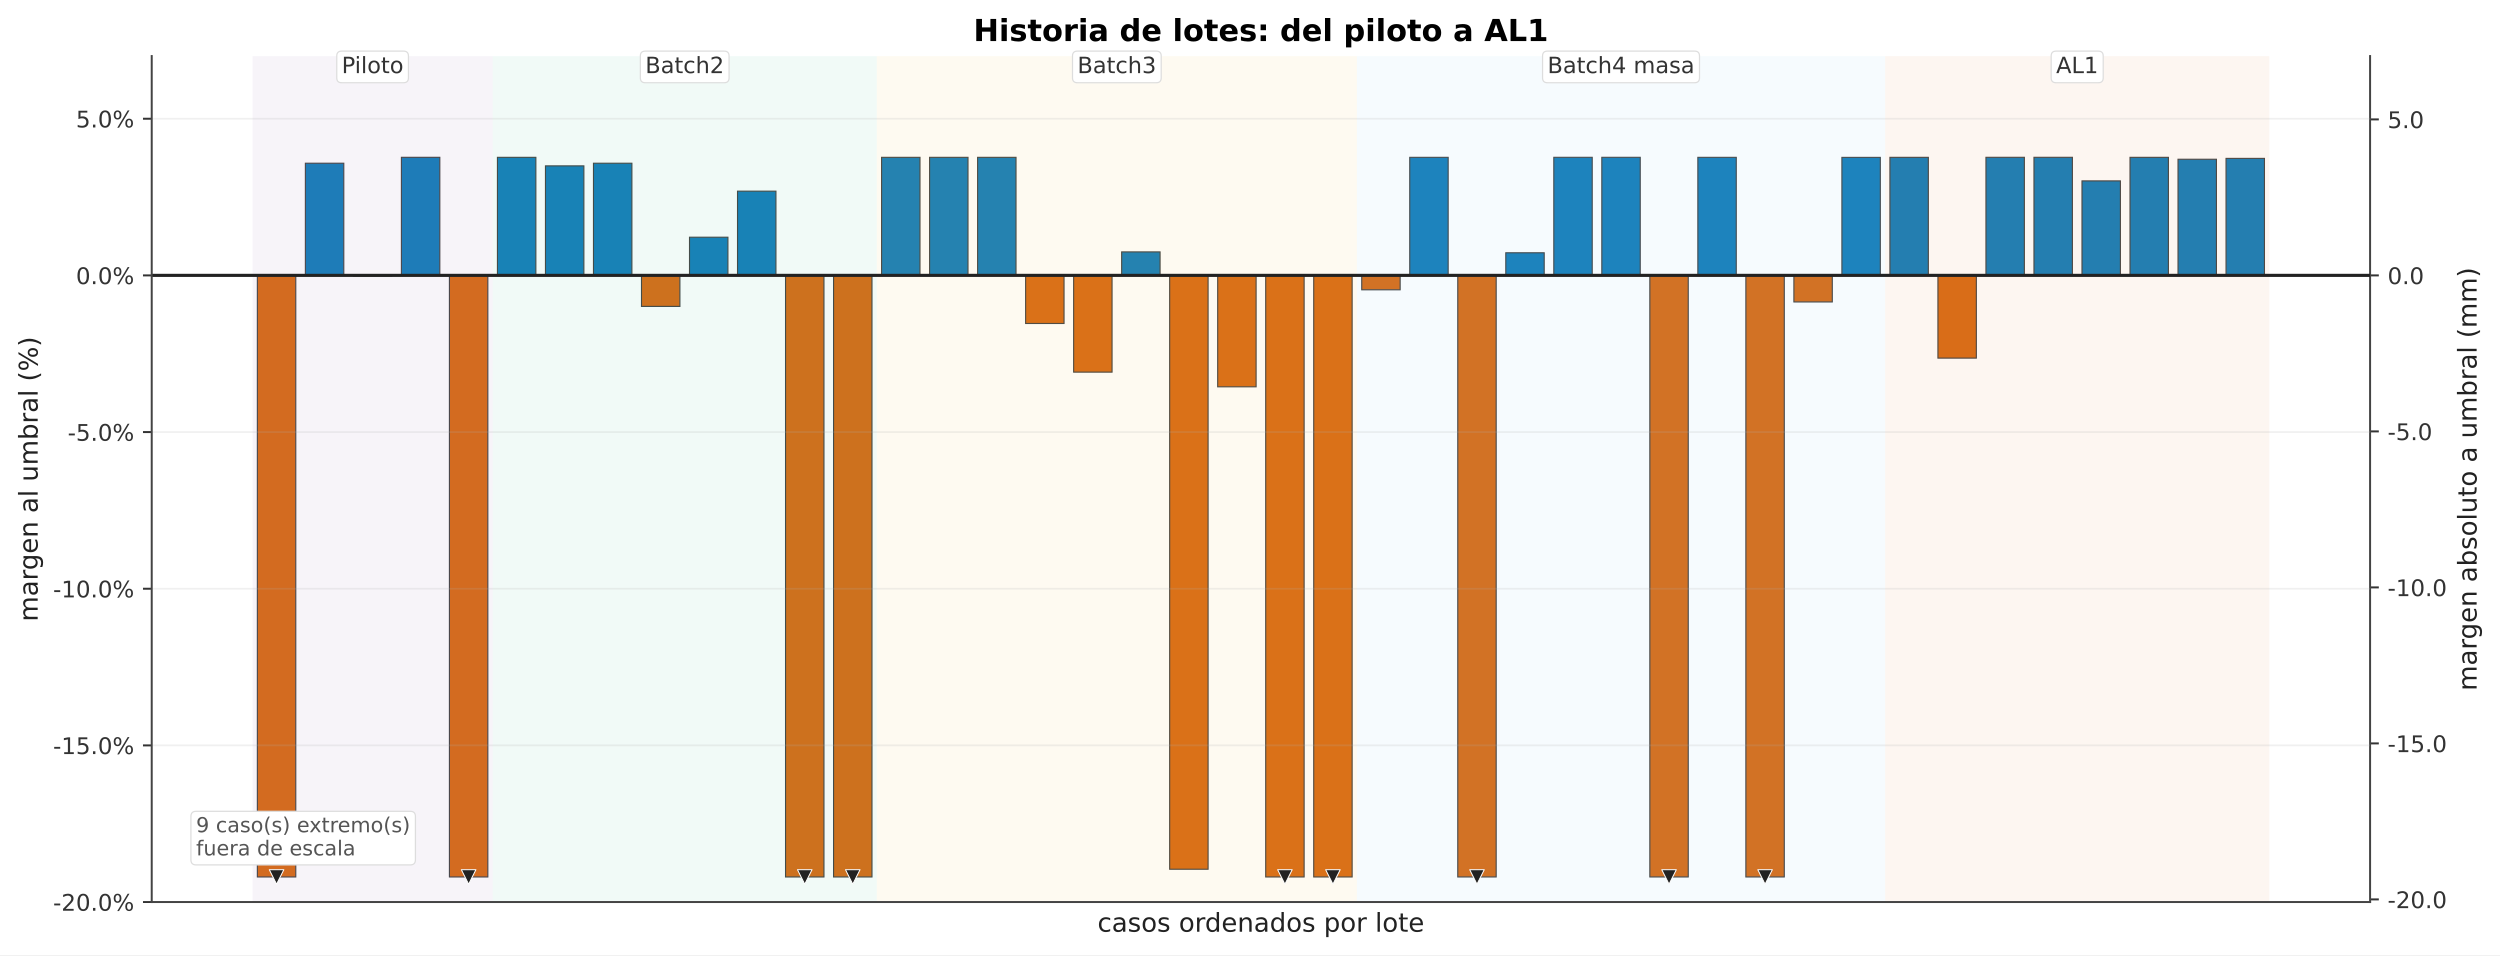
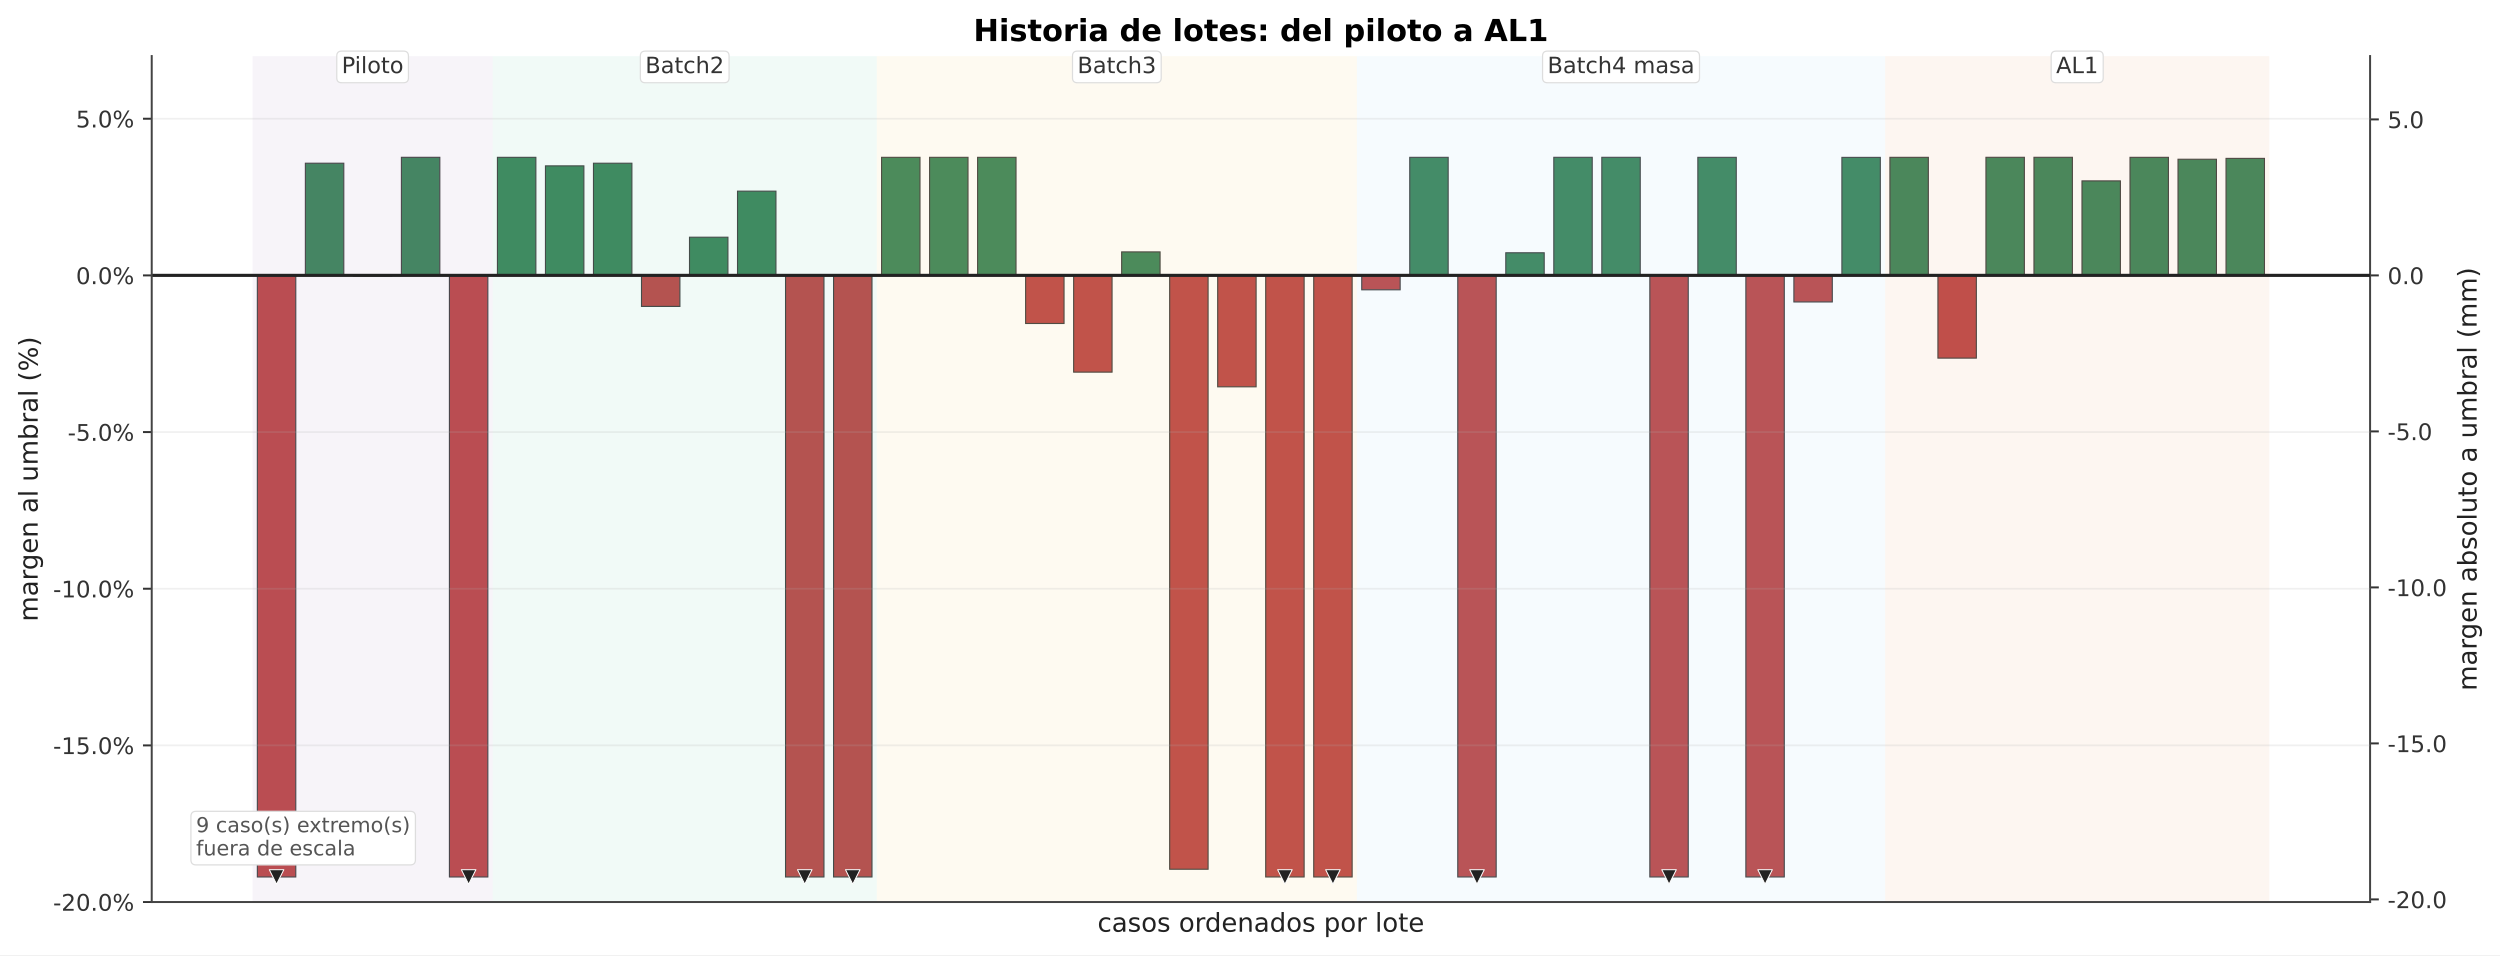
<svg xmlns="http://www.w3.org/2000/svg" xmlns:xlink="http://www.w3.org/1999/xlink" width="1002pt" height="382.8pt" viewBox="0 0 1002 382.8" version="1.1">
  <defs>
    <style type="text/css">*{stroke-linejoin: round; stroke-linecap: butt}</style>
  </defs>
  <g id="figure_1">
    <g id="patch_1">
      <path d="M 0 382.8  L 1002 382.8  L 1002 0  L 0 0  z " style="fill: #ffffff" />
    </g>
    <g id="axes_1">
      <g id="patch_2">
        <path d="M 60.81 361.534  L 949.931 361.534  L 949.931 22.47  L 60.81 22.47  z " style="fill: #ffffff" />
      </g>
      <g id="axes_2">
        <g id="patch_3">
          <path d="M 949.931 361.534  L 949.931 361.534  L 949.931 22.47  L 949.931 22.47  z " style="fill: #ffffff" />
        </g>
        <g id="matplotlib.axis_1" />
        <g id="matplotlib.axis_2">
          <g id="ytick_1">
            <g id="line2d_1">
-               <path d="M 949.931 360.481  L 949.931 360.481  " clip-path="url(#p8ca2797d23)" style="fill: none; stroke: #b0b0b0; stroke-opacity: 0.18; stroke-width: 0.7; stroke-linecap: square" />
+               <path d="M 949.931 360.481  L 949.931 360.481  " clip-path="url(#pc964fae94b)" style="fill: none; stroke: #b0b0b0; stroke-opacity: 0.18; stroke-width: 0.7; stroke-linecap: square" />
            </g>
            <g id="line2d_2">
              <defs>
-                 <path id="m765804d63d" d="M 0 0  L 3.5 0  " style="stroke: #333333; stroke-width: 0.8" />
+                 <path id="mf6c2474840" d="M 0 0  L 3.5 0  " style="stroke: #333333; stroke-width: 0.8" />
              </defs>
              <g>
-                 <use xlink:href="#m765804d63d" x="949.931" y="360.481" style="fill: #333333; stroke: #333333; stroke-width: 0.8" />
+                 <use xlink:href="#mf6c2474840" x="949.931" y="360.481" style="fill: #333333; stroke: #333333; stroke-width: 0.8" />
              </g>
            </g>
            <g id="text_1">
              <text style="font-size: 9.2px; font-family: 'DejaVu Sans', 'Bitstream Vera Sans', 'Computer Modern Sans Serif', 'Lucida Grande', 'Verdana', 'Geneva', 'Lucid', 'Arial', 'Helvetica', 'Avant Garde', sans-serif; text-anchor: start; fill: #333333" x="956.931" y="363.977" transform="rotate(-0 956.9307 363.9766)">-20.0</text>
            </g>
          </g>
          <g id="ytick_2">
            <g id="line2d_3">
-               <path d="M 949.931 297.955  L 949.931 297.955  " clip-path="url(#p8ca2797d23)" style="fill: none; stroke: #b0b0b0; stroke-opacity: 0.18; stroke-width: 0.7; stroke-linecap: square" />
+               <path d="M 949.931 297.955  L 949.931 297.955  " clip-path="url(#pc964fae94b)" style="fill: none; stroke: #b0b0b0; stroke-opacity: 0.18; stroke-width: 0.7; stroke-linecap: square" />
            </g>
            <g id="line2d_4">
              <g>
-                 <use xlink:href="#m765804d63d" x="949.931" y="297.955" style="fill: #333333; stroke: #333333; stroke-width: 0.8" />
+                 <use xlink:href="#mf6c2474840" x="949.931" y="297.955" style="fill: #333333; stroke: #333333; stroke-width: 0.8" />
              </g>
            </g>
            <g id="text_2">
              <text style="font-size: 9.2px; font-family: 'DejaVu Sans', 'Bitstream Vera Sans', 'Computer Modern Sans Serif', 'Lucida Grande', 'Verdana', 'Geneva', 'Lucid', 'Arial', 'Helvetica', 'Avant Garde', sans-serif; text-anchor: start; fill: #333333" x="956.931" y="301.45" transform="rotate(-0 956.9307 301.4502)">-15.0</text>
            </g>
          </g>
          <g id="ytick_3">
            <g id="line2d_5">
-               <path d="M 949.931 235.428  L 949.931 235.428  " clip-path="url(#p8ca2797d23)" style="fill: none; stroke: #b0b0b0; stroke-opacity: 0.18; stroke-width: 0.7; stroke-linecap: square" />
+               <path d="M 949.931 235.428  L 949.931 235.428  " clip-path="url(#pc964fae94b)" style="fill: none; stroke: #b0b0b0; stroke-opacity: 0.18; stroke-width: 0.7; stroke-linecap: square" />
            </g>
            <g id="line2d_6">
              <g>
-                 <use xlink:href="#m765804d63d" x="949.931" y="235.428" style="fill: #333333; stroke: #333333; stroke-width: 0.8" />
+                 <use xlink:href="#mf6c2474840" x="949.931" y="235.428" style="fill: #333333; stroke: #333333; stroke-width: 0.8" />
              </g>
            </g>
            <g id="text_3">
              <text style="font-size: 9.2px; font-family: 'DejaVu Sans', 'Bitstream Vera Sans', 'Computer Modern Sans Serif', 'Lucida Grande', 'Verdana', 'Geneva', 'Lucid', 'Arial', 'Helvetica', 'Avant Garde', sans-serif; text-anchor: start; fill: #333333" x="956.931" y="238.924" transform="rotate(-0 956.9307 238.9238)">-10.0</text>
            </g>
          </g>
          <g id="ytick_4">
            <g id="line2d_7">
-               <path d="M 949.931 172.902  L 949.931 172.902  " clip-path="url(#p8ca2797d23)" style="fill: none; stroke: #b0b0b0; stroke-opacity: 0.18; stroke-width: 0.7; stroke-linecap: square" />
+               <path d="M 949.931 172.902  L 949.931 172.902  " clip-path="url(#pc964fae94b)" style="fill: none; stroke: #b0b0b0; stroke-opacity: 0.18; stroke-width: 0.7; stroke-linecap: square" />
            </g>
            <g id="line2d_8">
              <g>
-                 <use xlink:href="#m765804d63d" x="949.931" y="172.902" style="fill: #333333; stroke: #333333; stroke-width: 0.8" />
+                 <use xlink:href="#mf6c2474840" x="949.931" y="172.902" style="fill: #333333; stroke: #333333; stroke-width: 0.8" />
              </g>
            </g>
            <g id="text_4">
              <text style="font-size: 9.2px; font-family: 'DejaVu Sans', 'Bitstream Vera Sans', 'Computer Modern Sans Serif', 'Lucida Grande', 'Verdana', 'Geneva', 'Lucid', 'Arial', 'Helvetica', 'Avant Garde', sans-serif; text-anchor: start; fill: #333333" x="956.931" y="176.397" transform="rotate(-0 956.9307 176.3973)">-5.0</text>
            </g>
          </g>
          <g id="ytick_5">
            <g id="line2d_9">
-               <path d="M 949.931 110.376  L 949.931 110.376  " clip-path="url(#p8ca2797d23)" style="fill: none; stroke: #b0b0b0; stroke-opacity: 0.18; stroke-width: 0.7; stroke-linecap: square" />
+               <path d="M 949.931 110.376  L 949.931 110.376  " clip-path="url(#pc964fae94b)" style="fill: none; stroke: #b0b0b0; stroke-opacity: 0.18; stroke-width: 0.7; stroke-linecap: square" />
            </g>
            <g id="line2d_10">
              <g>
-                 <use xlink:href="#m765804d63d" x="949.931" y="110.376" style="fill: #333333; stroke: #333333; stroke-width: 0.8" />
+                 <use xlink:href="#mf6c2474840" x="949.931" y="110.376" style="fill: #333333; stroke: #333333; stroke-width: 0.8" />
              </g>
            </g>
            <g id="text_5">
              <text style="font-size: 9.2px; font-family: 'DejaVu Sans', 'Bitstream Vera Sans', 'Computer Modern Sans Serif', 'Lucida Grande', 'Verdana', 'Geneva', 'Lucid', 'Arial', 'Helvetica', 'Avant Garde', sans-serif; text-anchor: start; fill: #333333" x="956.931" y="113.871" transform="rotate(-0 956.9307 113.8709)">0.0</text>
            </g>
          </g>
          <g id="ytick_6">
            <g id="line2d_11">
-               <path d="M 949.931 47.849  L 949.931 47.849  " clip-path="url(#p8ca2797d23)" style="fill: none; stroke: #b0b0b0; stroke-opacity: 0.18; stroke-width: 0.7; stroke-linecap: square" />
+               <path d="M 949.931 47.849  L 949.931 47.849  " clip-path="url(#pc964fae94b)" style="fill: none; stroke: #b0b0b0; stroke-opacity: 0.18; stroke-width: 0.7; stroke-linecap: square" />
            </g>
            <g id="line2d_12">
              <g>
-                 <use xlink:href="#m765804d63d" x="949.931" y="47.849" style="fill: #333333; stroke: #333333; stroke-width: 0.8" />
+                 <use xlink:href="#mf6c2474840" x="949.931" y="47.849" style="fill: #333333; stroke: #333333; stroke-width: 0.8" />
              </g>
            </g>
            <g id="text_6">
              <text style="font-size: 9.2px; font-family: 'DejaVu Sans', 'Bitstream Vera Sans', 'Computer Modern Sans Serif', 'Lucida Grande', 'Verdana', 'Geneva', 'Lucid', 'Arial', 'Helvetica', 'Avant Garde', sans-serif; text-anchor: start; fill: #333333" x="956.931" y="51.344" transform="rotate(-0 956.9307 51.34448)">5.0</text>
            </g>
          </g>
          <g id="text_7">
            <text style="font-size: 10.4px; font-family: 'DejaVu Sans', 'Bitstream Vera Sans', 'Computer Modern Sans Serif', 'Lucida Grande', 'Verdana', 'Geneva', 'Lucid', 'Arial', 'Helvetica', 'Avant Garde', sans-serif; text-anchor: middle; fill: #222222" x="992.637" y="192.002" transform="rotate(-90 992.6366 192.0022)">margen absoluto a umbral (mm)</text>
          </g>
        </g>
        <g id="patch_4">
          <path d="M 949.931 361.534  L 949.931 22.47  " style="fill: none; stroke: #444444; stroke-width: 0.8; stroke-linejoin: miter; stroke-linecap: square" />
        </g>
      </g>
      <g id="patch_5">
-         <path d="M 103.149 110.376  L 118.545 110.376  L 118.545 351.488  L 103.149 351.488  z " clip-path="url(#pd4eadfff8c)" style="fill: #d55e00; opacity: 0.9; stroke: #333333; stroke-width: 0.45; stroke-linejoin: miter" />
+         <path d="M 103.149 110.376  L 118.545 110.376  L 118.545 351.488  L 103.149 351.488  z " clip-path="url(#p8c1055cbd7)" style="fill: #b73b3b; opacity: 0.9; stroke: #333333; stroke-width: 0.45; stroke-linejoin: miter" />
      </g>
      <g id="patch_6">
-         <path d="M 122.394 110.376  L 137.79 110.376  L 137.79 65.421  L 122.394 65.421  z " clip-path="url(#pd4eadfff8c)" style="fill: #0072b2; opacity: 0.9; stroke: #333333; stroke-width: 0.45; stroke-linejoin: miter" />
+         <path d="M 122.394 110.376  L 137.79 110.376  L 137.79 65.421  L 122.394 65.421  z " clip-path="url(#p8c1055cbd7)" style="fill: #2f7d4f; opacity: 0.9; stroke: #333333; stroke-width: 0.45; stroke-linejoin: miter" />
      </g>
      <g id="patch_7">
-         <path d="M 141.639 110.376  L 157.035 110.376  L 157.035 110.64  L 141.639 110.64  z " clip-path="url(#pd4eadfff8c)" style="fill: #d55e00; opacity: 0.9; stroke: #333333; stroke-width: 0.45; stroke-linejoin: miter" />
+         <path d="M 141.639 110.376  L 157.035 110.376  L 157.035 110.64  L 141.639 110.64  z " clip-path="url(#p8c1055cbd7)" style="fill: #b73b3b; opacity: 0.9; stroke: #333333; stroke-width: 0.45; stroke-linejoin: miter" />
      </g>
      <g id="patch_8">
-         <path d="M 160.884 110.376  L 176.28 110.376  L 176.28 63.053  L 160.884 63.053  z " clip-path="url(#pd4eadfff8c)" style="fill: #0072b2; opacity: 0.9; stroke: #333333; stroke-width: 0.45; stroke-linejoin: miter" />
+         <path d="M 160.884 110.376  L 176.28 110.376  L 176.28 63.053  L 160.884 63.053  z " clip-path="url(#p8c1055cbd7)" style="fill: #2f7d4f; opacity: 0.9; stroke: #333333; stroke-width: 0.45; stroke-linejoin: miter" />
      </g>
      <g id="patch_9">
-         <path d="M 180.129 110.376  L 195.525 110.376  L 195.525 351.488  L 180.129 351.488  z " clip-path="url(#pd4eadfff8c)" style="fill: #d55e00; opacity: 0.9; stroke: #333333; stroke-width: 0.45; stroke-linejoin: miter" />
+         <path d="M 180.129 110.376  L 195.525 110.376  L 195.525 351.488  L 180.129 351.488  z " clip-path="url(#p8c1055cbd7)" style="fill: #b73b3b; opacity: 0.9; stroke: #333333; stroke-width: 0.45; stroke-linejoin: miter" />
      </g>
      <g id="patch_10">
-         <path d="M 199.374 110.376  L 214.771 110.376  L 214.771 63.063  L 199.374 63.063  z " clip-path="url(#pd4eadfff8c)" style="fill: #0072b2; opacity: 0.9; stroke: #333333; stroke-width: 0.45; stroke-linejoin: miter" />
+         <path d="M 199.374 110.376  L 214.771 110.376  L 214.771 63.063  L 199.374 63.063  z " clip-path="url(#p8c1055cbd7)" style="fill: #2f7d4f; opacity: 0.9; stroke: #333333; stroke-width: 0.45; stroke-linejoin: miter" />
      </g>
      <g id="patch_11">
-         <path d="M 218.62 110.376  L 234.016 110.376  L 234.016 66.485  L 218.62 66.485  z " clip-path="url(#pd4eadfff8c)" style="fill: #0072b2; opacity: 0.9; stroke: #333333; stroke-width: 0.45; stroke-linejoin: miter" />
+         <path d="M 218.62 110.376  L 234.016 110.376  L 234.016 66.485  L 218.62 66.485  z " clip-path="url(#p8c1055cbd7)" style="fill: #2f7d4f; opacity: 0.9; stroke: #333333; stroke-width: 0.45; stroke-linejoin: miter" />
      </g>
      <g id="patch_12">
-         <path d="M 237.865 110.376  L 253.261 110.376  L 253.261 65.425  L 237.865 65.425  z " clip-path="url(#pd4eadfff8c)" style="fill: #0072b2; opacity: 0.9; stroke: #333333; stroke-width: 0.45; stroke-linejoin: miter" />
+         <path d="M 237.865 110.376  L 253.261 110.376  L 253.261 65.425  L 237.865 65.425  z " clip-path="url(#p8c1055cbd7)" style="fill: #2f7d4f; opacity: 0.9; stroke: #333333; stroke-width: 0.45; stroke-linejoin: miter" />
      </g>
      <g id="patch_13">
-         <path d="M 257.11 110.376  L 272.506 110.376  L 272.506 122.813  L 257.11 122.813  z " clip-path="url(#pd4eadfff8c)" style="fill: #d55e00; opacity: 0.9; stroke: #333333; stroke-width: 0.45; stroke-linejoin: miter" />
+         <path d="M 257.11 110.376  L 272.506 110.376  L 272.506 122.813  L 257.11 122.813  z " clip-path="url(#p8c1055cbd7)" style="fill: #b73b3b; opacity: 0.9; stroke: #333333; stroke-width: 0.45; stroke-linejoin: miter" />
      </g>
      <g id="patch_14">
-         <path d="M 276.355 110.376  L 291.751 110.376  L 291.751 95.075  L 276.355 95.075  z " clip-path="url(#pd4eadfff8c)" style="fill: #0072b2; opacity: 0.9; stroke: #333333; stroke-width: 0.45; stroke-linejoin: miter" />
+         <path d="M 276.355 110.376  L 291.751 110.376  L 291.751 95.075  L 276.355 95.075  z " clip-path="url(#p8c1055cbd7)" style="fill: #2f7d4f; opacity: 0.9; stroke: #333333; stroke-width: 0.45; stroke-linejoin: miter" />
      </g>
      <g id="patch_15">
-         <path d="M 295.6 110.376  L 310.996 110.376  L 310.996 76.618  L 295.6 76.618  z " clip-path="url(#pd4eadfff8c)" style="fill: #0072b2; opacity: 0.9; stroke: #333333; stroke-width: 0.45; stroke-linejoin: miter" />
+         <path d="M 295.6 110.376  L 310.996 110.376  L 310.996 76.618  L 295.6 76.618  z " clip-path="url(#p8c1055cbd7)" style="fill: #2f7d4f; opacity: 0.9; stroke: #333333; stroke-width: 0.45; stroke-linejoin: miter" />
      </g>
      <g id="patch_16">
-         <path d="M 314.845 110.376  L 330.241 110.376  L 330.241 351.488  L 314.845 351.488  z " clip-path="url(#pd4eadfff8c)" style="fill: #d55e00; opacity: 0.9; stroke: #333333; stroke-width: 0.45; stroke-linejoin: miter" />
+         <path d="M 314.845 110.376  L 330.241 110.376  L 330.241 351.488  L 314.845 351.488  z " clip-path="url(#p8c1055cbd7)" style="fill: #b73b3b; opacity: 0.9; stroke: #333333; stroke-width: 0.45; stroke-linejoin: miter" />
      </g>
      <g id="patch_17">
-         <path d="M 334.09 110.376  L 349.486 110.376  L 349.486 351.488  L 334.09 351.488  z " clip-path="url(#pd4eadfff8c)" style="fill: #d55e00; opacity: 0.9; stroke: #333333; stroke-width: 0.45; stroke-linejoin: miter" />
+         <path d="M 334.09 110.376  L 349.486 110.376  L 349.486 351.488  L 334.09 351.488  z " clip-path="url(#p8c1055cbd7)" style="fill: #b73b3b; opacity: 0.9; stroke: #333333; stroke-width: 0.45; stroke-linejoin: miter" />
      </g>
      <g id="patch_18">
-         <path d="M 353.335 110.376  L 368.731 110.376  L 368.731 63.061  L 353.335 63.061  z " clip-path="url(#pd4eadfff8c)" style="fill: #0072b2; opacity: 0.9; stroke: #333333; stroke-width: 0.45; stroke-linejoin: miter" />
+         <path d="M 353.335 110.376  L 368.731 110.376  L 368.731 63.061  L 353.335 63.061  z " clip-path="url(#p8c1055cbd7)" style="fill: #2f7d4f; opacity: 0.9; stroke: #333333; stroke-width: 0.45; stroke-linejoin: miter" />
      </g>
      <g id="patch_19">
-         <path d="M 372.58 110.376  L 387.976 110.376  L 387.976 63.061  L 372.58 63.061  z " clip-path="url(#pd4eadfff8c)" style="fill: #0072b2; opacity: 0.9; stroke: #333333; stroke-width: 0.45; stroke-linejoin: miter" />
+         <path d="M 372.58 110.376  L 387.976 110.376  L 387.976 63.061  L 372.58 63.061  z " clip-path="url(#p8c1055cbd7)" style="fill: #2f7d4f; opacity: 0.9; stroke: #333333; stroke-width: 0.45; stroke-linejoin: miter" />
      </g>
      <g id="patch_20">
-         <path d="M 391.825 110.376  L 407.221 110.376  L 407.221 63.063  L 391.825 63.063  z " clip-path="url(#pd4eadfff8c)" style="fill: #0072b2; opacity: 0.9; stroke: #333333; stroke-width: 0.45; stroke-linejoin: miter" />
+         <path d="M 391.825 110.376  L 407.221 110.376  L 407.221 63.063  L 391.825 63.063  z " clip-path="url(#p8c1055cbd7)" style="fill: #2f7d4f; opacity: 0.9; stroke: #333333; stroke-width: 0.45; stroke-linejoin: miter" />
      </g>
      <g id="patch_21">
-         <path d="M 411.07 110.376  L 426.466 110.376  L 426.466 129.652  L 411.07 129.652  z " clip-path="url(#pd4eadfff8c)" style="fill: #d55e00; opacity: 0.9; stroke: #333333; stroke-width: 0.45; stroke-linejoin: miter" />
+         <path d="M 411.07 110.376  L 426.466 110.376  L 426.466 129.652  L 411.07 129.652  z " clip-path="url(#p8c1055cbd7)" style="fill: #b73b3b; opacity: 0.9; stroke: #333333; stroke-width: 0.45; stroke-linejoin: miter" />
      </g>
      <g id="patch_22">
-         <path d="M 430.315 110.376  L 445.711 110.376  L 445.711 149.148  L 430.315 149.148  z " clip-path="url(#pd4eadfff8c)" style="fill: #d55e00; opacity: 0.9; stroke: #333333; stroke-width: 0.45; stroke-linejoin: miter" />
+         <path d="M 430.315 110.376  L 445.711 110.376  L 445.711 149.148  L 430.315 149.148  z " clip-path="url(#p8c1055cbd7)" style="fill: #b73b3b; opacity: 0.9; stroke: #333333; stroke-width: 0.45; stroke-linejoin: miter" />
      </g>
      <g id="patch_23">
-         <path d="M 449.56 110.376  L 464.956 110.376  L 464.956 100.963  L 449.56 100.963  z " clip-path="url(#pd4eadfff8c)" style="fill: #0072b2; opacity: 0.9; stroke: #333333; stroke-width: 0.45; stroke-linejoin: miter" />
+         <path d="M 449.56 110.376  L 464.956 110.376  L 464.956 100.963  L 449.56 100.963  z " clip-path="url(#p8c1055cbd7)" style="fill: #2f7d4f; opacity: 0.9; stroke: #333333; stroke-width: 0.45; stroke-linejoin: miter" />
      </g>
      <g id="patch_24">
-         <path d="M 468.805 110.376  L 484.201 110.376  L 484.201 348.387  L 468.805 348.387  z " clip-path="url(#pd4eadfff8c)" style="fill: #d55e00; opacity: 0.9; stroke: #333333; stroke-width: 0.45; stroke-linejoin: miter" />
+         <path d="M 468.805 110.376  L 484.201 110.376  L 484.201 348.387  L 468.805 348.387  z " clip-path="url(#p8c1055cbd7)" style="fill: #b73b3b; opacity: 0.9; stroke: #333333; stroke-width: 0.45; stroke-linejoin: miter" />
      </g>
      <g id="patch_25">
-         <path d="M 488.05 110.376  L 503.446 110.376  L 503.446 155.038  L 488.05 155.038  z " clip-path="url(#pd4eadfff8c)" style="fill: #d55e00; opacity: 0.9; stroke: #333333; stroke-width: 0.45; stroke-linejoin: miter" />
+         <path d="M 488.05 110.376  L 503.446 110.376  L 503.446 155.038  L 488.05 155.038  z " clip-path="url(#p8c1055cbd7)" style="fill: #b73b3b; opacity: 0.9; stroke: #333333; stroke-width: 0.45; stroke-linejoin: miter" />
      </g>
      <g id="patch_26">
-         <path d="M 507.295 110.376  L 522.691 110.376  L 522.691 351.488  L 507.295 351.488  z " clip-path="url(#pd4eadfff8c)" style="fill: #d55e00; opacity: 0.9; stroke: #333333; stroke-width: 0.45; stroke-linejoin: miter" />
+         <path d="M 507.295 110.376  L 522.691 110.376  L 522.691 351.488  L 507.295 351.488  z " clip-path="url(#p8c1055cbd7)" style="fill: #b73b3b; opacity: 0.9; stroke: #333333; stroke-width: 0.45; stroke-linejoin: miter" />
      </g>
      <g id="patch_27">
-         <path d="M 526.54 110.376  L 541.936 110.376  L 541.936 351.488  L 526.54 351.488  z " clip-path="url(#pd4eadfff8c)" style="fill: #d55e00; opacity: 0.9; stroke: #333333; stroke-width: 0.45; stroke-linejoin: miter" />
+         <path d="M 526.54 110.376  L 541.936 110.376  L 541.936 351.488  L 526.54 351.488  z " clip-path="url(#p8c1055cbd7)" style="fill: #b73b3b; opacity: 0.9; stroke: #333333; stroke-width: 0.45; stroke-linejoin: miter" />
      </g>
      <g id="patch_28">
-         <path d="M 545.785 110.376  L 561.181 110.376  L 561.181 116.154  L 545.785 116.154  z " clip-path="url(#pd4eadfff8c)" style="fill: #d55e00; opacity: 0.9; stroke: #333333; stroke-width: 0.45; stroke-linejoin: miter" />
+         <path d="M 545.785 110.376  L 561.181 110.376  L 561.181 116.154  L 545.785 116.154  z " clip-path="url(#p8c1055cbd7)" style="fill: #b73b3b; opacity: 0.9; stroke: #333333; stroke-width: 0.45; stroke-linejoin: miter" />
      </g>
      <g id="patch_29">
-         <path d="M 565.03 110.376  L 580.426 110.376  L 580.426 63.061  L 565.03 63.061  z " clip-path="url(#pd4eadfff8c)" style="fill: #0072b2; opacity: 0.9; stroke: #333333; stroke-width: 0.45; stroke-linejoin: miter" />
+         <path d="M 565.03 110.376  L 580.426 110.376  L 580.426 63.061  L 565.03 63.061  z " clip-path="url(#p8c1055cbd7)" style="fill: #2f7d4f; opacity: 0.9; stroke: #333333; stroke-width: 0.45; stroke-linejoin: miter" />
      </g>
      <g id="patch_30">
-         <path d="M 584.275 110.376  L 599.671 110.376  L 599.671 351.488  L 584.275 351.488  z " clip-path="url(#pd4eadfff8c)" style="fill: #d55e00; opacity: 0.9; stroke: #333333; stroke-width: 0.45; stroke-linejoin: miter" />
+         <path d="M 584.275 110.376  L 599.671 110.376  L 599.671 351.488  L 584.275 351.488  z " clip-path="url(#p8c1055cbd7)" style="fill: #b73b3b; opacity: 0.9; stroke: #333333; stroke-width: 0.45; stroke-linejoin: miter" />
      </g>
      <g id="patch_31">
-         <path d="M 603.52 110.376  L 618.916 110.376  L 618.916 101.313  L 603.52 101.313  z " clip-path="url(#pd4eadfff8c)" style="fill: #0072b2; opacity: 0.9; stroke: #333333; stroke-width: 0.45; stroke-linejoin: miter" />
+         <path d="M 603.52 110.376  L 618.916 110.376  L 618.916 101.313  L 603.52 101.313  z " clip-path="url(#p8c1055cbd7)" style="fill: #2f7d4f; opacity: 0.9; stroke: #333333; stroke-width: 0.45; stroke-linejoin: miter" />
      </g>
      <g id="patch_32">
-         <path d="M 622.765 110.376  L 638.161 110.376  L 638.161 63.051  L 622.765 63.051  z " clip-path="url(#pd4eadfff8c)" style="fill: #0072b2; opacity: 0.9; stroke: #333333; stroke-width: 0.45; stroke-linejoin: miter" />
+         <path d="M 622.765 110.376  L 638.161 110.376  L 638.161 63.051  L 622.765 63.051  z " clip-path="url(#p8c1055cbd7)" style="fill: #2f7d4f; opacity: 0.9; stroke: #333333; stroke-width: 0.45; stroke-linejoin: miter" />
      </g>
      <g id="patch_33">
-         <path d="M 642.01 110.376  L 657.406 110.376  L 657.406 63.051  L 642.01 63.051  z " clip-path="url(#pd4eadfff8c)" style="fill: #0072b2; opacity: 0.9; stroke: #333333; stroke-width: 0.45; stroke-linejoin: miter" />
+         <path d="M 642.01 110.376  L 657.406 110.376  L 657.406 63.051  L 642.01 63.051  z " clip-path="url(#p8c1055cbd7)" style="fill: #2f7d4f; opacity: 0.9; stroke: #333333; stroke-width: 0.45; stroke-linejoin: miter" />
      </g>
      <g id="patch_34">
-         <path d="M 661.255 110.376  L 676.651 110.376  L 676.651 351.488  L 661.255 351.488  z " clip-path="url(#pd4eadfff8c)" style="fill: #d55e00; opacity: 0.9; stroke: #333333; stroke-width: 0.45; stroke-linejoin: miter" />
+         <path d="M 661.255 110.376  L 676.651 110.376  L 676.651 351.488  L 661.255 351.488  z " clip-path="url(#p8c1055cbd7)" style="fill: #b73b3b; opacity: 0.9; stroke: #333333; stroke-width: 0.45; stroke-linejoin: miter" />
      </g>
      <g id="patch_35">
-         <path d="M 680.5 110.376  L 695.896 110.376  L 695.896 63.065  L 680.5 63.065  z " clip-path="url(#pd4eadfff8c)" style="fill: #0072b2; opacity: 0.9; stroke: #333333; stroke-width: 0.45; stroke-linejoin: miter" />
+         <path d="M 680.5 110.376  L 695.896 110.376  L 695.896 63.065  L 680.5 63.065  z " clip-path="url(#p8c1055cbd7)" style="fill: #2f7d4f; opacity: 0.9; stroke: #333333; stroke-width: 0.45; stroke-linejoin: miter" />
      </g>
      <g id="patch_36">
-         <path d="M 699.745 110.376  L 715.141 110.376  L 715.141 351.488  L 699.745 351.488  z " clip-path="url(#pd4eadfff8c)" style="fill: #d55e00; opacity: 0.9; stroke: #333333; stroke-width: 0.45; stroke-linejoin: miter" />
+         <path d="M 699.745 110.376  L 715.141 110.376  L 715.141 351.488  L 699.745 351.488  z " clip-path="url(#p8c1055cbd7)" style="fill: #b73b3b; opacity: 0.9; stroke: #333333; stroke-width: 0.45; stroke-linejoin: miter" />
      </g>
      <g id="patch_37">
-         <path d="M 718.99 110.376  L 734.386 110.376  L 734.386 121.024  L 718.99 121.024  z " clip-path="url(#pd4eadfff8c)" style="fill: #d55e00; opacity: 0.9; stroke: #333333; stroke-width: 0.45; stroke-linejoin: miter" />
+         <path d="M 718.99 110.376  L 734.386 110.376  L 734.386 121.024  L 718.99 121.024  z " clip-path="url(#p8c1055cbd7)" style="fill: #b73b3b; opacity: 0.9; stroke: #333333; stroke-width: 0.45; stroke-linejoin: miter" />
      </g>
      <g id="patch_38">
-         <path d="M 738.235 110.376  L 753.631 110.376  L 753.631 63.079  L 738.235 63.079  z " clip-path="url(#pd4eadfff8c)" style="fill: #0072b2; opacity: 0.9; stroke: #333333; stroke-width: 0.45; stroke-linejoin: miter" />
+         <path d="M 738.235 110.376  L 753.631 110.376  L 753.631 63.079  L 738.235 63.079  z " clip-path="url(#p8c1055cbd7)" style="fill: #2f7d4f; opacity: 0.9; stroke: #333333; stroke-width: 0.45; stroke-linejoin: miter" />
      </g>
      <g id="patch_39">
-         <path d="M 757.48 110.376  L 772.876 110.376  L 772.876 63.061  L 757.48 63.061  z " clip-path="url(#pd4eadfff8c)" style="fill: #0072b2; opacity: 0.9; stroke: #333333; stroke-width: 0.45; stroke-linejoin: miter" />
+         <path d="M 757.48 110.376  L 772.876 110.376  L 772.876 63.061  L 757.48 63.061  z " clip-path="url(#p8c1055cbd7)" style="fill: #2f7d4f; opacity: 0.9; stroke: #333333; stroke-width: 0.45; stroke-linejoin: miter" />
      </g>
      <g id="patch_40">
-         <path d="M 776.725 110.376  L 792.121 110.376  L 792.121 143.531  L 776.725 143.531  z " clip-path="url(#pd4eadfff8c)" style="fill: #d55e00; opacity: 0.9; stroke: #333333; stroke-width: 0.45; stroke-linejoin: miter" />
+         <path d="M 776.725 110.376  L 792.121 110.376  L 792.121 143.531  L 776.725 143.531  z " clip-path="url(#p8c1055cbd7)" style="fill: #b73b3b; opacity: 0.9; stroke: #333333; stroke-width: 0.45; stroke-linejoin: miter" />
      </g>
      <g id="patch_41">
-         <path d="M 795.97 110.376  L 811.366 110.376  L 811.366 63.049  L 795.97 63.049  z " clip-path="url(#pd4eadfff8c)" style="fill: #0072b2; opacity: 0.9; stroke: #333333; stroke-width: 0.45; stroke-linejoin: miter" />
+         <path d="M 795.97 110.376  L 811.366 110.376  L 811.366 63.049  L 795.97 63.049  z " clip-path="url(#p8c1055cbd7)" style="fill: #2f7d4f; opacity: 0.9; stroke: #333333; stroke-width: 0.45; stroke-linejoin: miter" />
      </g>
      <g id="patch_42">
-         <path d="M 815.215 110.376  L 830.612 110.376  L 830.612 63.049  L 815.215 63.049  z " clip-path="url(#pd4eadfff8c)" style="fill: #0072b2; opacity: 0.9; stroke: #333333; stroke-width: 0.45; stroke-linejoin: miter" />
+         <path d="M 815.215 110.376  L 830.612 110.376  L 830.612 63.049  L 815.215 63.049  z " clip-path="url(#p8c1055cbd7)" style="fill: #2f7d4f; opacity: 0.9; stroke: #333333; stroke-width: 0.45; stroke-linejoin: miter" />
      </g>
      <g id="patch_43">
-         <path d="M 834.461 110.376  L 849.857 110.376  L 849.857 72.503  L 834.461 72.503  z " clip-path="url(#pd4eadfff8c)" style="fill: #0072b2; opacity: 0.9; stroke: #333333; stroke-width: 0.45; stroke-linejoin: miter" />
+         <path d="M 834.461 110.376  L 849.857 110.376  L 849.857 72.503  L 834.461 72.503  z " clip-path="url(#p8c1055cbd7)" style="fill: #2f7d4f; opacity: 0.9; stroke: #333333; stroke-width: 0.45; stroke-linejoin: miter" />
      </g>
      <g id="patch_44">
-         <path d="M 853.706 110.376  L 869.102 110.376  L 869.102 63.064  L 853.706 63.064  z " clip-path="url(#pd4eadfff8c)" style="fill: #0072b2; opacity: 0.9; stroke: #333333; stroke-width: 0.45; stroke-linejoin: miter" />
+         <path d="M 853.706 110.376  L 869.102 110.376  L 869.102 63.064  L 853.706 63.064  z " clip-path="url(#p8c1055cbd7)" style="fill: #2f7d4f; opacity: 0.9; stroke: #333333; stroke-width: 0.45; stroke-linejoin: miter" />
      </g>
      <g id="patch_45">
-         <path d="M 872.951 110.376  L 888.347 110.376  L 888.347 63.829  L 872.951 63.829  z " clip-path="url(#pd4eadfff8c)" style="fill: #0072b2; opacity: 0.9; stroke: #333333; stroke-width: 0.45; stroke-linejoin: miter" />
+         <path d="M 872.951 110.376  L 888.347 110.376  L 888.347 63.829  L 872.951 63.829  z " clip-path="url(#p8c1055cbd7)" style="fill: #2f7d4f; opacity: 0.9; stroke: #333333; stroke-width: 0.45; stroke-linejoin: miter" />
      </g>
      <g id="patch_46">
-         <path d="M 892.196 110.376  L 907.592 110.376  L 907.592 63.483  L 892.196 63.483  z " clip-path="url(#pd4eadfff8c)" style="fill: #0072b2; opacity: 0.9; stroke: #333333; stroke-width: 0.45; stroke-linejoin: miter" />
+         <path d="M 892.196 110.376  L 907.592 110.376  L 907.592 63.483  L 892.196 63.483  z " clip-path="url(#p8c1055cbd7)" style="fill: #2f7d4f; opacity: 0.9; stroke: #333333; stroke-width: 0.45; stroke-linejoin: miter" />
      </g>
      <g id="patch_47">
-         <path d="M 101.225 361.534  L 197.45 361.534  L 197.45 22.47  L 101.225 22.47  z " clip-path="url(#pd4eadfff8c)" style="fill: #6a3d9a; opacity: 0.055" />
+         <path d="M 101.225 361.534  L 197.45 361.534  L 197.45 22.47  L 101.225 22.47  z " clip-path="url(#p8c1055cbd7)" style="fill: #6a3d9a; opacity: 0.055" />
      </g>
      <g id="patch_48">
-         <path d="M 197.45 361.534  L 351.41 361.534  L 351.41 22.47  L 197.45 22.47  z " clip-path="url(#pd4eadfff8c)" style="fill: #009e73; opacity: 0.055" />
+         <path d="M 197.45 361.534  L 351.41 361.534  L 351.41 22.47  L 197.45 22.47  z " clip-path="url(#p8c1055cbd7)" style="fill: #009e73; opacity: 0.055" />
      </g>
      <g id="patch_49">
-         <path d="M 351.41 361.534  L 543.861 361.534  L 543.861 22.47  L 351.41 22.47  z " clip-path="url(#pd4eadfff8c)" style="fill: #e69f00; opacity: 0.055" />
+         <path d="M 351.41 361.534  L 543.861 361.534  L 543.861 22.47  L 351.41 22.47  z " clip-path="url(#p8c1055cbd7)" style="fill: #e69f00; opacity: 0.055" />
      </g>
      <g id="patch_50">
-         <path d="M 543.861 361.534  L 755.556 361.534  L 755.556 22.47  L 543.861 22.47  z " clip-path="url(#pd4eadfff8c)" style="fill: #56b4e9; opacity: 0.055" />
+         <path d="M 543.861 361.534  L 755.556 361.534  L 755.556 22.47  L 543.861 22.47  z " clip-path="url(#p8c1055cbd7)" style="fill: #56b4e9; opacity: 0.055" />
      </g>
      <g id="patch_51">
-         <path d="M 755.556 361.534  L 909.516 361.534  L 909.516 22.47  L 755.556 22.47  z " clip-path="url(#pd4eadfff8c)" style="fill: #d55e00; opacity: 0.055" />
+         <path d="M 755.556 361.534  L 909.516 361.534  L 909.516 22.47  L 755.556 22.47  z " clip-path="url(#p8c1055cbd7)" style="fill: #d55e00; opacity: 0.055" />
      </g>
      <g id="matplotlib.axis_3">
        <g id="text_8">
          <text style="font-size: 10.4px; font-family: 'DejaVu Sans', 'Bitstream Vera Sans', 'Computer Modern Sans Serif', 'Lucida Grande', 'Verdana', 'Geneva', 'Lucid', 'Arial', 'Helvetica', 'Avant Garde', sans-serif; text-anchor: middle; fill: #222222" x="505.37" y="373.437" transform="rotate(-0 505.3705 373.4366)">casos ordenados por lote</text>
        </g>
      </g>
      <g id="matplotlib.axis_4">
        <g id="ytick_7">
          <g id="line2d_13">
-             <path d="M 60.81 361.534  L 949.931 361.534  " clip-path="url(#pd4eadfff8c)" style="fill: none; stroke: #b0b0b0; stroke-opacity: 0.18; stroke-width: 0.7; stroke-linecap: square" />
+             <path d="M 60.81 361.534  L 949.931 361.534  " clip-path="url(#p8c1055cbd7)" style="fill: none; stroke: #b0b0b0; stroke-opacity: 0.18; stroke-width: 0.7; stroke-linecap: square" />
          </g>
          <g id="line2d_14">
            <defs>
-               <path id="m9df0188b90" d="M 0 0  L -3.5 0  " style="stroke: #333333; stroke-width: 0.8" />
+               <path id="mddeb57ab14" d="M 0 0  L -3.5 0  " style="stroke: #333333; stroke-width: 0.8" />
            </defs>
            <g>
-               <use xlink:href="#m9df0188b90" x="60.81" y="361.534" style="fill: #333333; stroke: #333333; stroke-width: 0.8" />
+               <use xlink:href="#mddeb57ab14" x="60.81" y="361.534" style="fill: #333333; stroke: #333333; stroke-width: 0.8" />
            </g>
          </g>
          <g id="text_9">
            <text style="font-size: 9.2px; font-family: 'DejaVu Sans', 'Bitstream Vera Sans', 'Computer Modern Sans Serif', 'Lucida Grande', 'Verdana', 'Geneva', 'Lucid', 'Arial', 'Helvetica', 'Avant Garde', sans-serif; text-anchor: end; fill: #333333" x="53.81" y="365.03" transform="rotate(-0 53.81025 365.0296)">-20.0%</text>
          </g>
        </g>
        <g id="ytick_8">
          <g id="line2d_15">
-             <path d="M 60.81 298.745  L 949.931 298.745  " clip-path="url(#pd4eadfff8c)" style="fill: none; stroke: #b0b0b0; stroke-opacity: 0.18; stroke-width: 0.7; stroke-linecap: square" />
+             <path d="M 60.81 298.745  L 949.931 298.745  " clip-path="url(#p8c1055cbd7)" style="fill: none; stroke: #b0b0b0; stroke-opacity: 0.18; stroke-width: 0.7; stroke-linecap: square" />
          </g>
          <g id="line2d_16">
            <g>
-               <use xlink:href="#m9df0188b90" x="60.81" y="298.745" style="fill: #333333; stroke: #333333; stroke-width: 0.8" />
+               <use xlink:href="#mddeb57ab14" x="60.81" y="298.745" style="fill: #333333; stroke: #333333; stroke-width: 0.8" />
            </g>
          </g>
          <g id="text_10">
            <text style="font-size: 9.2px; font-family: 'DejaVu Sans', 'Bitstream Vera Sans', 'Computer Modern Sans Serif', 'Lucida Grande', 'Verdana', 'Geneva', 'Lucid', 'Arial', 'Helvetica', 'Avant Garde', sans-serif; text-anchor: end; fill: #333333" x="53.81" y="302.24" transform="rotate(-0 53.81025 302.2399)">-15.0%</text>
          </g>
        </g>
        <g id="ytick_9">
          <g id="line2d_17">
-             <path d="M 60.81 235.955  L 949.931 235.955  " clip-path="url(#pd4eadfff8c)" style="fill: none; stroke: #b0b0b0; stroke-opacity: 0.18; stroke-width: 0.7; stroke-linecap: square" />
+             <path d="M 60.81 235.955  L 949.931 235.955  " clip-path="url(#p8c1055cbd7)" style="fill: none; stroke: #b0b0b0; stroke-opacity: 0.18; stroke-width: 0.7; stroke-linecap: square" />
          </g>
          <g id="line2d_18">
            <g>
-               <use xlink:href="#m9df0188b90" x="60.81" y="235.955" style="fill: #333333; stroke: #333333; stroke-width: 0.8" />
+               <use xlink:href="#mddeb57ab14" x="60.81" y="235.955" style="fill: #333333; stroke: #333333; stroke-width: 0.8" />
            </g>
          </g>
          <g id="text_11">
            <text style="font-size: 9.2px; font-family: 'DejaVu Sans', 'Bitstream Vera Sans', 'Computer Modern Sans Serif', 'Lucida Grande', 'Verdana', 'Geneva', 'Lucid', 'Arial', 'Helvetica', 'Avant Garde', sans-serif; text-anchor: end; fill: #333333" x="53.81" y="239.45" transform="rotate(-0 53.81025 239.4502)">-10.0%</text>
          </g>
        </g>
        <g id="ytick_10">
          <g id="line2d_19">
-             <path d="M 60.81 173.165  L 949.931 173.165  " clip-path="url(#pd4eadfff8c)" style="fill: none; stroke: #b0b0b0; stroke-opacity: 0.18; stroke-width: 0.7; stroke-linecap: square" />
+             <path d="M 60.81 173.165  L 949.931 173.165  " clip-path="url(#p8c1055cbd7)" style="fill: none; stroke: #b0b0b0; stroke-opacity: 0.18; stroke-width: 0.7; stroke-linecap: square" />
          </g>
          <g id="line2d_20">
            <g>
-               <use xlink:href="#m9df0188b90" x="60.81" y="173.165" style="fill: #333333; stroke: #333333; stroke-width: 0.8" />
+               <use xlink:href="#mddeb57ab14" x="60.81" y="173.165" style="fill: #333333; stroke: #333333; stroke-width: 0.8" />
            </g>
          </g>
          <g id="text_12">
            <text style="font-size: 9.2px; font-family: 'DejaVu Sans', 'Bitstream Vera Sans', 'Computer Modern Sans Serif', 'Lucida Grande', 'Verdana', 'Geneva', 'Lucid', 'Arial', 'Helvetica', 'Avant Garde', sans-serif; text-anchor: end; fill: #333333" x="53.81" y="176.661" transform="rotate(-0 53.81025 176.6606)">-5.0%</text>
          </g>
        </g>
        <g id="ytick_11">
          <g id="line2d_21">
-             <path d="M 60.81 110.376  L 949.931 110.376  " clip-path="url(#pd4eadfff8c)" style="fill: none; stroke: #b0b0b0; stroke-opacity: 0.18; stroke-width: 0.7; stroke-linecap: square" />
+             <path d="M 60.81 110.376  L 949.931 110.376  " clip-path="url(#p8c1055cbd7)" style="fill: none; stroke: #b0b0b0; stroke-opacity: 0.18; stroke-width: 0.7; stroke-linecap: square" />
          </g>
          <g id="line2d_22">
            <g>
-               <use xlink:href="#m9df0188b90" x="60.81" y="110.376" style="fill: #333333; stroke: #333333; stroke-width: 0.8" />
+               <use xlink:href="#mddeb57ab14" x="60.81" y="110.376" style="fill: #333333; stroke: #333333; stroke-width: 0.8" />
            </g>
          </g>
          <g id="text_13">
            <text style="font-size: 9.2px; font-family: 'DejaVu Sans', 'Bitstream Vera Sans', 'Computer Modern Sans Serif', 'Lucida Grande', 'Verdana', 'Geneva', 'Lucid', 'Arial', 'Helvetica', 'Avant Garde', sans-serif; text-anchor: end; fill: #333333" x="53.81" y="113.871" transform="rotate(-0 53.81025 113.8709)">0.0%</text>
          </g>
        </g>
        <g id="ytick_12">
          <g id="line2d_23">
-             <path d="M 60.81 47.586  L 949.931 47.586  " clip-path="url(#pd4eadfff8c)" style="fill: none; stroke: #b0b0b0; stroke-opacity: 0.18; stroke-width: 0.7; stroke-linecap: square" />
+             <path d="M 60.81 47.586  L 949.931 47.586  " clip-path="url(#p8c1055cbd7)" style="fill: none; stroke: #b0b0b0; stroke-opacity: 0.18; stroke-width: 0.7; stroke-linecap: square" />
          </g>
          <g id="line2d_24">
            <g>
-               <use xlink:href="#m9df0188b90" x="60.81" y="47.586" style="fill: #333333; stroke: #333333; stroke-width: 0.8" />
+               <use xlink:href="#mddeb57ab14" x="60.81" y="47.586" style="fill: #333333; stroke: #333333; stroke-width: 0.8" />
            </g>
          </g>
          <g id="text_14">
            <text style="font-size: 9.2px; font-family: 'DejaVu Sans', 'Bitstream Vera Sans', 'Computer Modern Sans Serif', 'Lucida Grande', 'Verdana', 'Geneva', 'Lucid', 'Arial', 'Helvetica', 'Avant Garde', sans-serif; text-anchor: end; fill: #333333" x="53.81" y="51.081" transform="rotate(-0 53.81025 51.08124)">5.0%</text>
          </g>
        </g>
        <g id="text_15">
          <text style="font-size: 10.4px; font-family: 'DejaVu Sans', 'Bitstream Vera Sans', 'Computer Modern Sans Serif', 'Lucida Grande', 'Verdana', 'Geneva', 'Lucid', 'Arial', 'Helvetica', 'Avant Garde', sans-serif; text-anchor: middle; fill: #222222" x="15.102" y="192.002" transform="rotate(-90 15.10238 192.0022)">margen al umbral (%)</text>
        </g>
      </g>
      <g id="line2d_25">
-         <path d="M 60.81 110.376  L 949.931 110.376  " clip-path="url(#pd4eadfff8c)" style="fill: none; stroke: #222222; stroke-width: 1.25; stroke-linecap: square" />
+         <path d="M 60.81 110.376  L 949.931 110.376  " clip-path="url(#p8c1055cbd7)" style="fill: none; stroke: #222222; stroke-width: 1.25; stroke-linecap: square" />
      </g>
      <g id="patch_52">
        <path d="M 60.81 361.534  L 60.81 22.47  " style="fill: none; stroke: #444444; stroke-width: 0.8; stroke-linejoin: miter; stroke-linecap: square" />
      </g>
      <g id="patch_53">
        <path d="M 60.81 361.534  L 949.931 361.534  " style="fill: none; stroke: #444444; stroke-width: 0.8; stroke-linejoin: miter; stroke-linecap: square" />
      </g>
      <g id="text_16">
        <g id="patch_54">
          <path d="M 136.954 33.16  L 161.721 33.16  Q 163.701 33.16 163.701 31.18  L 163.701 22.47  Q 163.701 20.49 161.721 20.49  L 136.954 20.49  Q 134.974 20.49 134.974 22.47  L 134.974 31.18  Q 134.974 33.16 136.954 33.16  z " style="fill: #ffffff; stroke: #dddddd; stroke-width: 0.5; stroke-linejoin: miter" />
        </g>
        <text style="font-size: 9px; font-family: 'DejaVu Sans', 'Bitstream Vera Sans', 'Computer Modern Sans Serif', 'Lucida Grande', 'Verdana', 'Geneva', 'Lucid', 'Arial', 'Helvetica', 'Avant Garde', sans-serif; text-anchor: middle; fill: #333333" x="149.337" y="29.309" transform="rotate(-0 149.3374 29.30869)">Piloto</text>
      </g>
      <g id="text_17">
        <g id="patch_55">
          <path d="M 258.632 33.16  L 290.229 33.16  Q 292.209 33.16 292.209 31.18  L 292.209 22.47  Q 292.209 20.49 290.229 20.49  L 258.632 20.49  Q 256.652 20.49 256.652 22.47  L 256.652 31.18  Q 256.652 33.16 258.632 33.16  z " style="fill: #ffffff; stroke: #dddddd; stroke-width: 0.5; stroke-linejoin: miter" />
        </g>
        <text style="font-size: 9px; font-family: 'DejaVu Sans', 'Bitstream Vera Sans', 'Computer Modern Sans Serif', 'Lucida Grande', 'Verdana', 'Geneva', 'Lucid', 'Arial', 'Helvetica', 'Avant Garde', sans-serif; text-anchor: middle; fill: #333333" x="274.43" y="29.309" transform="rotate(-0 274.4301 29.30869)">Batch2</text>
      </g>
      <g id="text_18">
        <g id="patch_56">
          <path d="M 431.837 33.16  L 463.434 33.16  Q 465.414 33.16 465.414 31.18  L 465.414 22.47  Q 465.414 20.49 463.434 20.49  L 431.837 20.49  Q 429.857 20.49 429.857 22.47  L 429.857 31.18  Q 429.857 33.16 431.837 33.16  z " style="fill: #ffffff; stroke: #dddddd; stroke-width: 0.5; stroke-linejoin: miter" />
        </g>
        <text style="font-size: 9px; font-family: 'DejaVu Sans', 'Bitstream Vera Sans', 'Computer Modern Sans Serif', 'Lucida Grande', 'Verdana', 'Geneva', 'Lucid', 'Arial', 'Helvetica', 'Avant Garde', sans-serif; text-anchor: middle; fill: #333333" x="447.635" y="29.309" transform="rotate(-0 447.6354 29.30869)">Batch3</text>
      </g>
      <g id="text_19">
        <g id="patch_57">
          <path d="M 620.237 33.16  L 679.18 33.16  Q 681.16 33.16 681.16 31.18  L 681.16 22.47  Q 681.16 20.49 679.18 20.49  L 620.237 20.49  Q 618.257 20.49 618.257 22.47  L 618.257 31.18  Q 618.257 33.16 620.237 33.16  z " style="fill: #ffffff; stroke: #dddddd; stroke-width: 0.5; stroke-linejoin: miter" />
        </g>
        <text style="font-size: 9px; font-family: 'DejaVu Sans', 'Bitstream Vera Sans', 'Computer Modern Sans Serif', 'Lucida Grande', 'Verdana', 'Geneva', 'Lucid', 'Arial', 'Helvetica', 'Avant Garde', sans-serif; text-anchor: middle; fill: #333333" x="649.708" y="29.309" transform="rotate(-0 649.7082 29.30869)">Batch4 masa</text>
      </g>
      <g id="text_20">
        <g id="patch_58">
          <path d="M 824.087 33.16  L 840.985 33.16  Q 842.965 33.16 842.965 31.18  L 842.965 22.47  Q 842.965 20.49 840.985 20.49  L 824.087 20.49  Q 822.107 20.49 822.107 22.47  L 822.107 31.18  Q 822.107 33.16 824.087 33.16  z " style="fill: #ffffff; stroke: #dddddd; stroke-width: 0.5; stroke-linejoin: miter" />
        </g>
        <text style="font-size: 9px; font-family: 'DejaVu Sans', 'Bitstream Vera Sans', 'Computer Modern Sans Serif', 'Lucida Grande', 'Verdana', 'Geneva', 'Lucid', 'Arial', 'Helvetica', 'Avant Garde', sans-serif; text-anchor: middle; fill: #333333" x="832.536" y="29.309" transform="rotate(-0 832.536 29.30869)">AL1</text>
      </g>
      <g id="text_21">
        <g id="patch_59">
          <path d="M 78.593 346.656  L 164.426 346.656  Q 166.501 346.656 166.501 344.581  L 166.501 327.254  Q 166.501 325.179 164.426 325.179  L 78.593 325.179  Q 76.518 325.179 76.518 327.254  L 76.518 344.581  Q 76.518 346.656 78.593 346.656  z " style="fill: #ffffff; stroke: #dddddd; stroke-width: 0.5; stroke-linejoin: miter" />
        </g>
        <text style="font-size: 8.3px; font-family: 'DejaVu Sans', 'Bitstream Vera Sans', 'Computer Modern Sans Serif', 'Lucida Grande', 'Verdana', 'Geneva', 'Lucid', 'Arial', 'Helvetica', 'Avant Garde', sans-serif; fill: #555555" transform="translate(78.59266 333.5607)">9 caso(s) extremo(s)</text>
        <text style="font-size: 8.3px; font-family: 'DejaVu Sans', 'Bitstream Vera Sans', 'Computer Modern Sans Serif', 'Lucida Grande', 'Verdana', 'Geneva', 'Lucid', 'Arial', 'Helvetica', 'Avant Garde', sans-serif; fill: #555555" transform="translate(78.59266 342.8549)">fuera de escala</text>
      </g>
      <g id="text_22">
        <text style="font-weight: 700; font-size: 12.2px; font-family: 'DejaVu Sans', 'Bitstream Vera Sans', 'Computer Modern Sans Serif', 'Lucida Grande', 'Verdana', 'Geneva', 'Lucid', 'Arial', 'Helvetica', 'Avant Garde', sans-serif; text-anchor: middle" x="505.37" y="16.47" transform="rotate(-0 505.3705 16.47009)">Historia de lotes: del piloto a AL1</text>
      </g>
      <g id="PathCollection_1">
        <defs>
-           <path id="m9bbf910184" d="M -0 2.915  L 2.915 -2.915  L -2.915 -2.915  z " style="stroke: #ffffff; stroke-width: 0.4" />
+           <path id="m206609c4b7" d="M -0 2.915  L 2.915 -2.915  L -2.915 -2.915  z " style="stroke: #ffffff; stroke-width: 0.4" />
        </defs>
-         <g clip-path="url(#pd4eadfff8c)">
-           <use xlink:href="#m9bbf910184" x="110.847" y="351.488" style="fill: #222222; stroke: #ffffff; stroke-width: 0.4" />
-           <use xlink:href="#m9bbf910184" x="187.827" y="351.488" style="fill: #222222; stroke: #ffffff; stroke-width: 0.4" />
-           <use xlink:href="#m9bbf910184" x="322.543" y="351.488" style="fill: #222222; stroke: #ffffff; stroke-width: 0.4" />
-           <use xlink:href="#m9bbf910184" x="341.788" y="351.488" style="fill: #222222; stroke: #ffffff; stroke-width: 0.4" />
-           <use xlink:href="#m9bbf910184" x="514.993" y="351.488" style="fill: #222222; stroke: #ffffff; stroke-width: 0.4" />
-           <use xlink:href="#m9bbf910184" x="534.238" y="351.488" style="fill: #222222; stroke: #ffffff; stroke-width: 0.4" />
-           <use xlink:href="#m9bbf910184" x="591.973" y="351.488" style="fill: #222222; stroke: #ffffff; stroke-width: 0.4" />
-           <use xlink:href="#m9bbf910184" x="668.953" y="351.488" style="fill: #222222; stroke: #ffffff; stroke-width: 0.4" />
-           <use xlink:href="#m9bbf910184" x="707.443" y="351.488" style="fill: #222222; stroke: #ffffff; stroke-width: 0.4" />
+         <g clip-path="url(#p8c1055cbd7)">
+           <use xlink:href="#m206609c4b7" x="110.847" y="351.488" style="fill: #222222; stroke: #ffffff; stroke-width: 0.4" />
+           <use xlink:href="#m206609c4b7" x="187.827" y="351.488" style="fill: #222222; stroke: #ffffff; stroke-width: 0.4" />
+           <use xlink:href="#m206609c4b7" x="322.543" y="351.488" style="fill: #222222; stroke: #ffffff; stroke-width: 0.4" />
+           <use xlink:href="#m206609c4b7" x="341.788" y="351.488" style="fill: #222222; stroke: #ffffff; stroke-width: 0.4" />
+           <use xlink:href="#m206609c4b7" x="514.993" y="351.488" style="fill: #222222; stroke: #ffffff; stroke-width: 0.4" />
+           <use xlink:href="#m206609c4b7" x="534.238" y="351.488" style="fill: #222222; stroke: #ffffff; stroke-width: 0.4" />
+           <use xlink:href="#m206609c4b7" x="591.973" y="351.488" style="fill: #222222; stroke: #ffffff; stroke-width: 0.4" />
+           <use xlink:href="#m206609c4b7" x="668.953" y="351.488" style="fill: #222222; stroke: #ffffff; stroke-width: 0.4" />
+           <use xlink:href="#m206609c4b7" x="707.443" y="351.488" style="fill: #222222; stroke: #ffffff; stroke-width: 0.4" />
        </g>
      </g>
    </g>
  </g>
  <defs>
-     <clipPath id="p8ca2797d23">
+     <clipPath id="pc964fae94b">
      <rect x="949.931" y="22.47" width="0" height="339.064" />
    </clipPath>
-     <clipPath id="pd4eadfff8c">
+     <clipPath id="p8c1055cbd7">
      <rect x="60.81" y="22.47" width="889.12" height="339.064" />
    </clipPath>
  </defs>
</svg>
